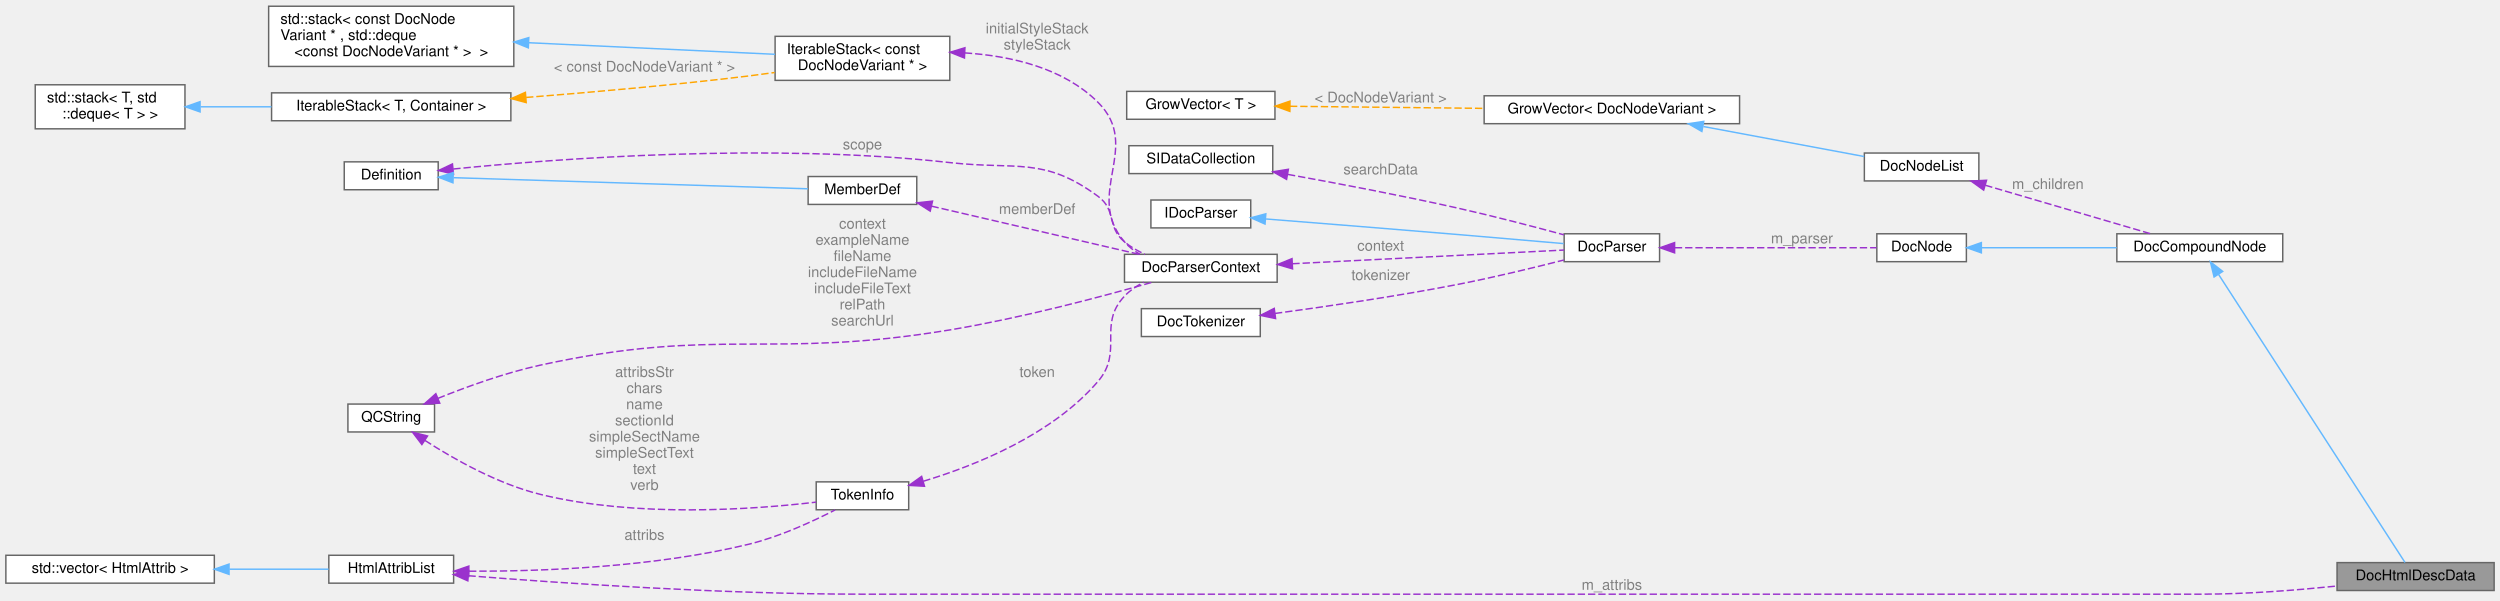
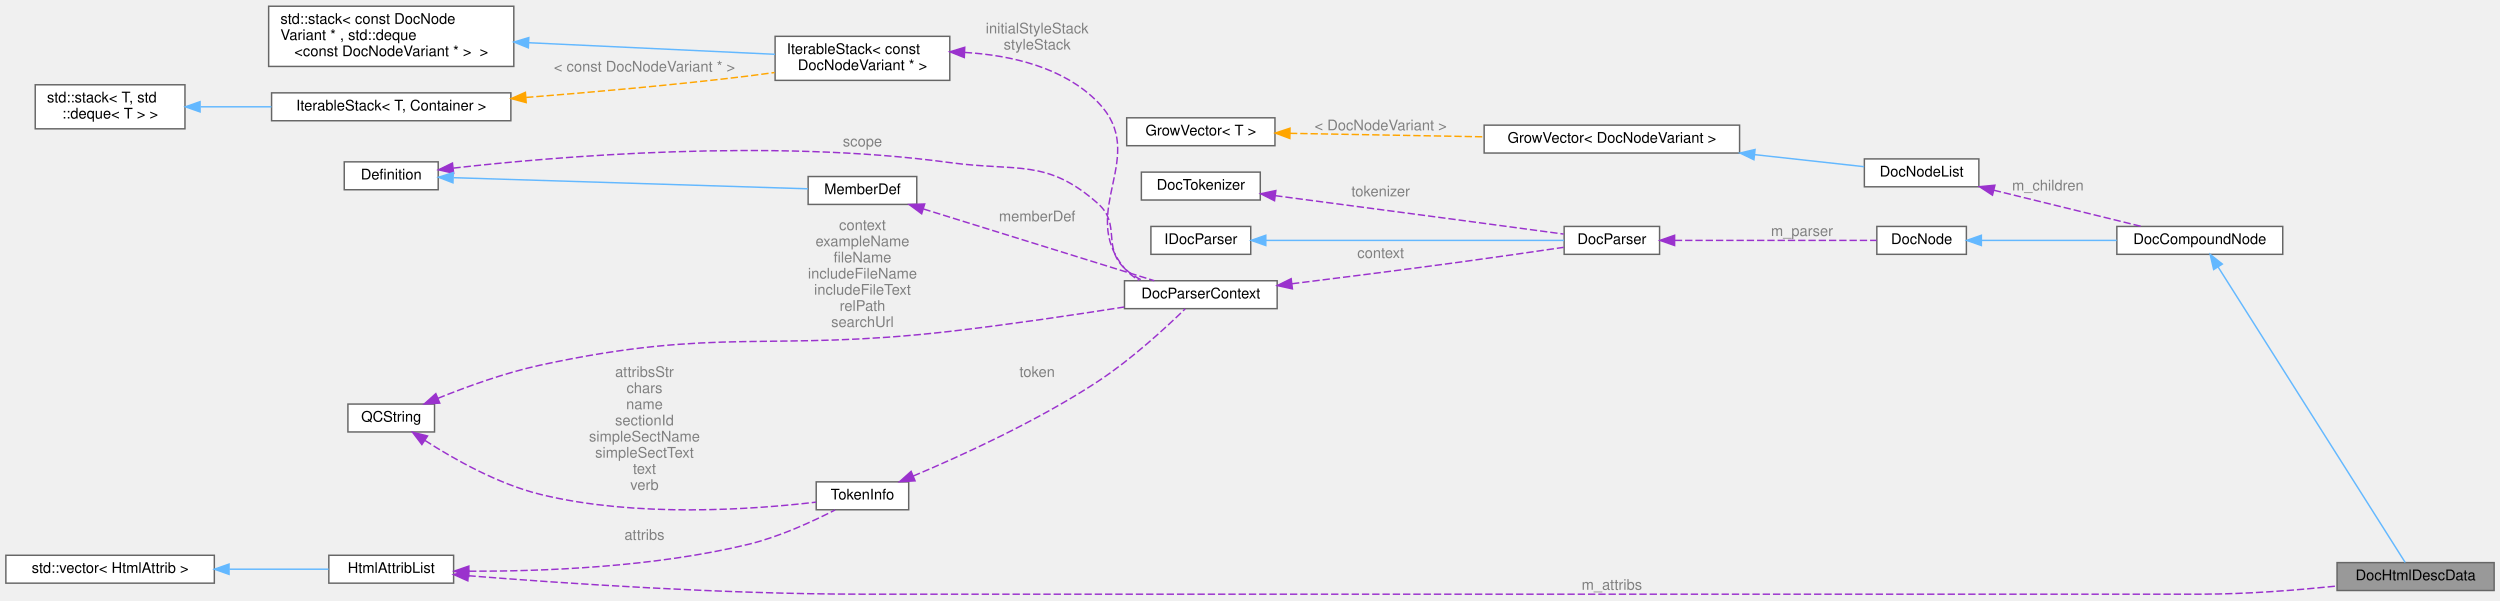
<svg xmlns="http://www.w3.org/2000/svg" xmlns:xlink="http://www.w3.org/1999/xlink" width="1703pt" height="409pt" viewBox="0.00 0.00 1703.00 408.50">
  <g id="graph0" class="graph" transform="scale(1 1) rotate(0) translate(4 404.5)">
    <g id="node1" class="node">
      <g id="a_node1">
        <a xlink:title="Node representing a HTML description data.">
          <polygon fill="#999999" stroke="#666666" points="1695,-21.5 1588,-21.5 1588,-2.5 1695,-2.5 1695,-21.5" />
          <text text-anchor="middle" x="1641.5" y="-9.5" font-family="Helvetica,sans-Serif" font-size="10.00">DocHtmlDescData</text>
        </a>
      </g>
    </g>
    <g id="node2" class="node">
      <g id="a_node2">
        <a xlink:href="../../da/dfc/class_doc_compound_node.html" target="_top" xlink:title="Base class for nodes with children.">
-           <polygon fill="white" stroke="#666666" points="1551,-245.5 1438,-245.5 1438,-226.5 1551,-226.5 1551,-245.5" />
-           <text text-anchor="middle" x="1494.5" y="-233.5" font-family="Helvetica,sans-Serif" font-size="10.00">DocCompoundNode</text>
+           <polygon fill="white" stroke="#666666" points="1551,-250.5 1438,-250.5 1438,-231.5 1551,-231.5 1551,-250.5" />
+           <text text-anchor="middle" x="1494.5" y="-238.5" font-family="Helvetica,sans-Serif" font-size="10.00">DocCompoundNode</text>
        </a>
      </g>
    </g>
    <g id="edge1" class="edge">
-       <path fill="none" stroke="#63b8ff" d="M1507.25,-217.86C1536.55,-172.59 1612.11,-55.85 1634.29,-21.59" />
-       <polygon fill="#63b8ff" stroke="#63b8ff" points="1504.23,-216.08 1501.73,-226.38 1510.1,-219.88 1504.23,-216.08" />
+       <path fill="none" stroke="#63b8ff" d="M1507.03,-222.79C1536.23,-176.67 1612.37,-56.43 1634.43,-21.59" />
+       <polygon fill="#63b8ff" stroke="#63b8ff" points="1503.94,-221.13 1501.55,-231.45 1509.85,-224.88 1503.94,-221.13" />
    </g>
    <g id="node3" class="node">
      <g id="a_node3">
        <a xlink:href="../../d9/d0e/class_doc_node.html" target="_top" xlink:title="Abstract node interface with type information.">
-           <polygon fill="white" stroke="#666666" points="1335.5,-245.5 1274.5,-245.5 1274.5,-226.5 1335.5,-226.5 1335.5,-245.5" />
-           <text text-anchor="middle" x="1305" y="-233.5" font-family="Helvetica,sans-Serif" font-size="10.00">DocNode</text>
+           <polygon fill="white" stroke="#666666" points="1335.5,-250.5 1274.5,-250.5 1274.5,-231.5 1335.5,-231.5 1335.5,-250.5" />
+           <text text-anchor="middle" x="1305" y="-238.5" font-family="Helvetica,sans-Serif" font-size="10.00">DocNode</text>
        </a>
      </g>
    </g>
    <g id="edge2" class="edge">
-       <path fill="none" stroke="#63b8ff" d="M1345.87,-236C1372.65,-236 1408.31,-236 1437.87,-236" />
-       <polygon fill="#63b8ff" stroke="#63b8ff" points="1345.71,-232.5 1335.71,-236 1345.71,-239.5 1345.71,-232.5" />
+       <path fill="none" stroke="#63b8ff" d="M1345.87,-241C1372.65,-241 1408.31,-241 1437.87,-241" />
+       <polygon fill="#63b8ff" stroke="#63b8ff" points="1345.71,-237.5 1335.71,-241 1345.71,-244.5 1345.71,-237.5" />
    </g>
    <g id="node4" class="node">
      <g id="a_node4">
        <a xlink:href="../../da/d02/class_doc_parser.html" target="_top" xlink:title=" ">
-           <polygon fill="white" stroke="#666666" points="1126.5,-245.5 1061.5,-245.5 1061.5,-226.5 1126.5,-226.5 1126.5,-245.5" />
-           <text text-anchor="middle" x="1094" y="-233.5" font-family="Helvetica,sans-Serif" font-size="10.00">DocParser</text>
+           <polygon fill="white" stroke="#666666" points="1126.5,-250.5 1061.5,-250.5 1061.5,-231.5 1126.5,-231.5 1126.5,-250.5" />
+           <text text-anchor="middle" x="1094" y="-238.5" font-family="Helvetica,sans-Serif" font-size="10.00">DocParser</text>
        </a>
      </g>
    </g>
    <g id="edge3" class="edge">
-       <path fill="none" stroke="#9a32cd" stroke-dasharray="5,2" d="M1136.89,-236C1177.6,-236 1238.39,-236 1274.33,-236" />
-       <polygon fill="#9a32cd" stroke="#9a32cd" points="1136.74,-232.5 1126.74,-236 1136.74,-239.5 1136.74,-232.5" />
-       <text text-anchor="middle" x="1223.5" y="-239" font-family="Helvetica,sans-Serif" font-size="10.00" fill="grey"> m_parser</text>
+       <path fill="none" stroke="#9a32cd" stroke-dasharray="5,2" d="M1136.89,-241C1177.6,-241 1238.39,-241 1274.33,-241" />
+       <polygon fill="#9a32cd" stroke="#9a32cd" points="1136.74,-237.5 1126.74,-241 1136.74,-244.5 1136.74,-237.5" />
+       <text text-anchor="middle" x="1223.5" y="-244" font-family="Helvetica,sans-Serif" font-size="10.00" fill="grey"> m_parser</text>
    </g>
    <g id="node5" class="node">
      <g id="a_node5">
        <a xlink:href="../../de/dad/class_i_doc_parser.html" target="_top" xlink:title="opaque parser interface">
-           <polygon fill="white" stroke="#666666" points="848,-268.5 780,-268.5 780,-249.5 848,-249.5 848,-268.5" />
-           <text text-anchor="middle" x="814" y="-256.5" font-family="Helvetica,sans-Serif" font-size="10.00">IDocParser</text>
+           <polygon fill="white" stroke="#666666" points="848,-250.5 780,-250.5 780,-231.5 848,-231.5 848,-250.5" />
+           <text text-anchor="middle" x="814" y="-238.5" font-family="Helvetica,sans-Serif" font-size="10.00">IDocParser</text>
        </a>
      </g>
    </g>
    <g id="edge4" class="edge">
-       <path fill="none" stroke="#63b8ff" d="M858.44,-255.58C893.64,-252.79 944.52,-248.71 989,-245 1013.2,-242.98 1040.56,-240.61 1061.14,-238.81" />
-       <polygon fill="#63b8ff" stroke="#63b8ff" points="857.73,-252.12 848.04,-256.4 858.28,-259.1 857.73,-252.12" />
+       <path fill="none" stroke="#63b8ff" d="M858.27,-241C914.56,-241 1011.57,-241 1061.42,-241" />
+       <polygon fill="#63b8ff" stroke="#63b8ff" points="858.26,-237.5 848.26,-241 858.26,-244.5 858.26,-237.5" />
    </g>
    <g id="node6" class="node">
      <g id="a_node6">
        <a xlink:href="../../d8/d7d/struct_doc_parser_context.html" target="_top" xlink:title="Parser's context to store all global variables.">
-           <polygon fill="white" stroke="#666666" points="866,-231.5 762,-231.5 762,-212.5 866,-212.5 866,-231.5" />
-           <text text-anchor="middle" x="814" y="-219.5" font-family="Helvetica,sans-Serif" font-size="10.00">DocParserContext</text>
+           <polygon fill="white" stroke="#666666" points="866,-213.5 762,-213.5 762,-194.5 866,-194.5 866,-213.5" />
+           <text text-anchor="middle" x="814" y="-201.5" font-family="Helvetica,sans-Serif" font-size="10.00">DocParserContext</text>
        </a>
      </g>
    </g>
    <g id="edge5" class="edge">
-       <path fill="none" stroke="#9a32cd" stroke-dasharray="5,2" d="M876.32,-225.09C933.53,-227.97 1016.6,-232.15 1061.44,-234.41" />
-       <polygon fill="#9a32cd" stroke="#9a32cd" points="876.48,-221.59 866.31,-224.58 876.12,-228.58 876.48,-221.59" />
-       <text text-anchor="middle" x="936.5" y="-234" font-family="Helvetica,sans-Serif" font-size="10.00" fill="grey"> context</text>
+       <path fill="none" stroke="#9a32cd" stroke-dasharray="5,2" d="M876.11,-211.46C909.49,-215.6 951.54,-220.93 989,-226 1013.22,-229.28 1040.58,-233.23 1061.16,-236.26" />
+       <polygon fill="#9a32cd" stroke="#9a32cd" points="876.4,-207.97 866.04,-210.22 875.54,-214.92 876.4,-207.97" />
+       <text text-anchor="middle" x="936.5" y="-229" font-family="Helvetica,sans-Serif" font-size="10.00" fill="grey"> context</text>
    </g>
    <g id="node7" class="node">
      <g id="a_node7">
        <a xlink:href="../../d5/dcc/class_definition.html" target="_top" xlink:title="The common base class of all entity definitions found in the sources.">
          <polygon fill="white" stroke="#666666" points="294.5,-294.5 230.5,-294.5 230.5,-275.5 294.5,-275.5 294.5,-294.5" />
          <text text-anchor="middle" x="262.5" y="-282.5" font-family="Helvetica,sans-Serif" font-size="10.00">Definition</text>
        </a>
      </g>
    </g>
    <g id="edge6" class="edge">
-       <path fill="none" stroke="#9a32cd" stroke-dasharray="5,2" d="M304.76,-289.62C374.63,-296.63 520.59,-307.76 643,-294 688.75,-288.86 706.92,-298.28 744,-271 756.83,-261.56 749.73,-250.17 762,-240 766.12,-236.58 770.93,-233.8 775.93,-231.53" />
-       <polygon fill="#9a32cd" stroke="#9a32cd" points="304.92,-286.12 294.62,-288.58 304.21,-293.08 304.92,-286.12" />
-       <text text-anchor="middle" x="583.5" y="-303" font-family="Helvetica,sans-Serif" font-size="10.00" fill="grey"> scope</text>
+       <path fill="none" stroke="#9a32cd" stroke-dasharray="5,2" d="M304.84,-290.24C374.82,-298.17 520.95,-310.61 643,-294 689.16,-287.72 709.18,-296.94 744,-266 759.79,-251.97 746.7,-236.57 762,-222 765.6,-218.57 769.9,-215.79 774.45,-213.53" />
+       <polygon fill="#9a32cd" stroke="#9a32cd" points="305.01,-286.74 294.68,-289.06 304.21,-293.69 305.01,-286.74" />
+       <text text-anchor="middle" x="583.5" y="-305" font-family="Helvetica,sans-Serif" font-size="10.00" fill="grey"> scope</text>
    </g>
    <g id="node13" class="node">
      <g id="a_node13">
        <a xlink:href="../../da/d09/class_member_def.html" target="_top" xlink:title="A model of a class/file/namespace member symbol.">
          <polygon fill="white" stroke="#666666" points="620.5,-284.5 546.5,-284.5 546.5,-265.5 620.5,-265.5 620.5,-284.5" />
          <text text-anchor="middle" x="583.5" y="-272.5" font-family="Helvetica,sans-Serif" font-size="10.00">MemberDef</text>
        </a>
      </g>
    </g>
    <g id="edge13" class="edge">
      <path fill="none" stroke="#63b8ff" d="M305.02,-283.7C368.02,-281.72 486.7,-278 546.35,-276.13" />
      <polygon fill="#63b8ff" stroke="#63b8ff" points="304.55,-280.21 294.67,-284.02 304.77,-287.21 304.55,-280.21" />
    </g>
    <g id="node8" class="node">
      <g id="a_node8">
        <a xlink:href="../../d9/d45/class_q_c_string.html" target="_top" xlink:title="This is an alternative implementation of QCString.">
          <polygon fill="white" stroke="#666666" points="292,-129.5 233,-129.5 233,-110.5 292,-110.5 292,-129.5" />
          <text text-anchor="middle" x="262.5" y="-117.5" font-family="Helvetica,sans-Serif" font-size="10.00">QCString</text>
        </a>
      </g>
    </g>
    <g id="edge7" class="edge">
-       <path fill="none" stroke="#9a32cd" stroke-dasharray="5,2" d="M294.31,-133.38C313.89,-141.29 339.99,-150.76 364,-156 485.6,-182.54 520.21,-159.68 643,-180 691.59,-188.04 746.76,-202.72 780.72,-212.42" />
-       <polygon fill="#9a32cd" stroke="#9a32cd" points="295.56,-130.11 284.98,-129.53 292.89,-136.58 295.56,-130.11" />
-       <text text-anchor="middle" x="583.5" y="-249" font-family="Helvetica,sans-Serif" font-size="10.00" fill="grey"> context</text>
-       <text text-anchor="middle" x="583.5" y="-238" font-family="Helvetica,sans-Serif" font-size="10.00" fill="grey">exampleName</text>
-       <text text-anchor="middle" x="583.5" y="-227" font-family="Helvetica,sans-Serif" font-size="10.00" fill="grey">fileName</text>
-       <text text-anchor="middle" x="583.5" y="-216" font-family="Helvetica,sans-Serif" font-size="10.00" fill="grey">includeFileName</text>
-       <text text-anchor="middle" x="583.5" y="-205" font-family="Helvetica,sans-Serif" font-size="10.00" fill="grey">includeFileText</text>
-       <text text-anchor="middle" x="583.5" y="-194" font-family="Helvetica,sans-Serif" font-size="10.00" fill="grey">relPath</text>
-       <text text-anchor="middle" x="583.5" y="-183" font-family="Helvetica,sans-Serif" font-size="10.00" fill="grey">searchUrl</text>
+       <path fill="none" stroke="#9a32cd" stroke-dasharray="5,2" d="M294.3,-133.41C313.88,-141.33 339.98,-150.8 364,-156 485.61,-182.32 519.39,-164.83 643,-179 683.01,-183.59 728.1,-190.29 761.78,-195.6" />
+       <polygon fill="#9a32cd" stroke="#9a32cd" points="295.55,-130.14 284.98,-129.55 292.88,-136.61 295.55,-130.14" />
+       <text text-anchor="middle" x="583.5" y="-248" font-family="Helvetica,sans-Serif" font-size="10.00" fill="grey"> context</text>
+       <text text-anchor="middle" x="583.5" y="-237" font-family="Helvetica,sans-Serif" font-size="10.00" fill="grey">exampleName</text>
+       <text text-anchor="middle" x="583.5" y="-226" font-family="Helvetica,sans-Serif" font-size="10.00" fill="grey">fileName</text>
+       <text text-anchor="middle" x="583.5" y="-215" font-family="Helvetica,sans-Serif" font-size="10.00" fill="grey">includeFileName</text>
+       <text text-anchor="middle" x="583.5" y="-204" font-family="Helvetica,sans-Serif" font-size="10.00" fill="grey">includeFileText</text>
+       <text text-anchor="middle" x="583.5" y="-193" font-family="Helvetica,sans-Serif" font-size="10.00" fill="grey">relPath</text>
+       <text text-anchor="middle" x="583.5" y="-182" font-family="Helvetica,sans-Serif" font-size="10.00" fill="grey">searchUrl</text>
    </g>
    <g id="node14" class="node">
      <g id="a_node14">
        <a xlink:href="../../d6/df4/struct_token_info.html" target="_top" xlink:title="Data associated with a token used by the comment block parser.">
          <polygon fill="white" stroke="#666666" points="615,-76.5 552,-76.5 552,-57.5 615,-57.5 615,-76.5" />
          <text text-anchor="middle" x="583.5" y="-64.5" font-family="Helvetica,sans-Serif" font-size="10.00">TokenInfo</text>
        </a>
      </g>
    </g>
    <g id="edge15" class="edge">
      <path fill="none" stroke="#9a32cd" stroke-dasharray="5,2" d="M285.45,-104.74C305.03,-92.11 335.01,-75.12 364,-68 429.39,-51.93 509.14,-57.66 551.91,-62.69" />
      <polygon fill="#9a32cd" stroke="#9a32cd" points="283.38,-101.92 276.97,-110.36 287.24,-107.75 283.38,-101.92" />
      <text text-anchor="middle" x="435" y="-148" font-family="Helvetica,sans-Serif" font-size="10.00" fill="grey"> attribsStr</text>
      <text text-anchor="middle" x="435" y="-137" font-family="Helvetica,sans-Serif" font-size="10.00" fill="grey">chars</text>
      <text text-anchor="middle" x="435" y="-126" font-family="Helvetica,sans-Serif" font-size="10.00" fill="grey">name</text>
      <text text-anchor="middle" x="435" y="-115" font-family="Helvetica,sans-Serif" font-size="10.00" fill="grey">sectionId</text>
      <text text-anchor="middle" x="435" y="-104" font-family="Helvetica,sans-Serif" font-size="10.00" fill="grey">simpleSectName</text>
      <text text-anchor="middle" x="435" y="-93" font-family="Helvetica,sans-Serif" font-size="10.00" fill="grey">simpleSectText</text>
      <text text-anchor="middle" x="435" y="-82" font-family="Helvetica,sans-Serif" font-size="10.00" fill="grey">text</text>
      <text text-anchor="middle" x="435" y="-71" font-family="Helvetica,sans-Serif" font-size="10.00" fill="grey">verb</text>
    </g>
    <g id="node9" class="node">
      <g id="a_node9">
        <a xlink:href="../../d9/d82/class_iterable_stack.html" target="_top" xlink:title=" ">
          <polygon fill="white" stroke="#666666" points="643,-380 524,-380 524,-350 643,-350 643,-380" />
          <text text-anchor="start" x="532" y="-368" font-family="Helvetica,sans-Serif" font-size="10.00">IterableStack&lt; const</text>
          <text text-anchor="middle" x="583.5" y="-357" font-family="Helvetica,sans-Serif" font-size="10.00"> DocNodeVariant * &gt;</text>
        </a>
      </g>
    </g>
    <g id="edge8" class="edge">
-       <path fill="none" stroke="#9a32cd" stroke-dasharray="5,2" d="M653.26,-368.71C684.9,-366.67 720.52,-358.45 744,-335 774.41,-304.63 734.01,-272.61 762,-240 764.94,-236.58 768.56,-233.81 772.52,-231.57" />
-       <polygon fill="#9a32cd" stroke="#9a32cd" points="652.99,-365.22 643.16,-369.17 653.3,-372.22 652.99,-365.22" />
+       <path fill="none" stroke="#9a32cd" stroke-dasharray="5,2" d="M653.2,-369.04C685,-367.1 720.78,-358.88 744,-335 779.45,-298.54 729.44,-261.07 762,-222 764.77,-218.68 768.18,-215.98 771.93,-213.77" />
+       <polygon fill="#9a32cd" stroke="#9a32cd" points="652.89,-365.55 643.04,-369.45 653.18,-372.54 652.89,-365.55" />
      <text text-anchor="middle" x="702.5" y="-382" font-family="Helvetica,sans-Serif" font-size="10.00" fill="grey"> initialStyleStack</text>
      <text text-anchor="middle" x="702.5" y="-371" font-family="Helvetica,sans-Serif" font-size="10.00" fill="grey">styleStack</text>
    </g>
    <g id="node10" class="node">
      <g id="a_node10">
        <a xlink:title=" ">
          <polygon fill="white" stroke="#666666" points="346,-400.5 179,-400.5 179,-359.5 346,-359.5 346,-400.5" />
          <text text-anchor="start" x="187" y="-388.5" font-family="Helvetica,sans-Serif" font-size="10.00">std::stack&lt; const DocNode</text>
          <text text-anchor="start" x="187" y="-377.5" font-family="Helvetica,sans-Serif" font-size="10.00">Variant * , std::deque</text>
          <text text-anchor="middle" x="262.5" y="-366.5" font-family="Helvetica,sans-Serif" font-size="10.00">&lt;const DocNodeVariant * &gt;  &gt;</text>
        </a>
      </g>
    </g>
    <g id="edge9" class="edge">
      <path fill="none" stroke="#63b8ff" d="M356.36,-375.63C410.48,-373.09 477.08,-369.96 523.94,-367.75" />
      <polygon fill="#63b8ff" stroke="#63b8ff" points="355.89,-372.15 346.07,-376.12 356.22,-379.14 355.89,-372.15" />
    </g>
    <g id="node11" class="node">
      <g id="a_node11">
        <a xlink:href="../../d9/d82/class_iterable_stack.html" target="_top" xlink:title=" ">
          <polygon fill="white" stroke="#666666" points="344,-341.5 181,-341.5 181,-322.5 344,-322.5 344,-341.5" />
          <text text-anchor="middle" x="262.5" y="-329.5" font-family="Helvetica,sans-Serif" font-size="10.00">IterableStack&lt; T, Container &gt;</text>
        </a>
      </g>
    </g>
    <g id="edge10" class="edge">
      <path fill="none" stroke="orange" stroke-dasharray="5,2" d="M354.36,-338.37C399.95,-341.95 455.98,-346.92 506,-353 511.74,-353.7 517.71,-354.5 523.67,-355.35" />
      <polygon fill="orange" stroke="orange" points="354.44,-334.87 344.2,-337.58 353.9,-341.85 354.44,-334.87" />
      <text text-anchor="middle" x="435" y="-356" font-family="Helvetica,sans-Serif" font-size="10.00" fill="grey"> &lt; const DocNodeVariant * &gt;</text>
    </g>
    <g id="node12" class="node">
      <g id="a_node12">
        <a xlink:title=" ">
          <polygon fill="white" stroke="#666666" points="122,-347 20,-347 20,-317 122,-317 122,-347" />
          <text text-anchor="start" x="28" y="-335" font-family="Helvetica,sans-Serif" font-size="10.00">std::stack&lt; T, std</text>
          <text text-anchor="middle" x="71" y="-324" font-family="Helvetica,sans-Serif" font-size="10.00">::deque&lt; T &gt; &gt;</text>
        </a>
      </g>
    </g>
    <g id="edge11" class="edge">
      <path fill="none" stroke="#63b8ff" d="M132.67,-332C148.02,-332 164.74,-332 180.91,-332" />
      <polygon fill="#63b8ff" stroke="#63b8ff" points="132.29,-328.5 122.29,-332 132.28,-335.5 132.29,-328.5" />
    </g>
    <g id="edge12" class="edge">
-       <path fill="none" stroke="#9a32cd" stroke-dasharray="5,2" d="M630.54,-264.32C671.93,-254.72 732.16,-240.75 771.94,-231.52" />
-       <polygon fill="#9a32cd" stroke="#9a32cd" points="629.66,-260.93 620.71,-266.6 631.24,-267.75 629.66,-260.93" />
-       <text text-anchor="middle" x="702.5" y="-259" font-family="Helvetica,sans-Serif" font-size="10.00" fill="grey"> memberDef</text>
+       <path fill="none" stroke="#9a32cd" stroke-dasharray="5,2" d="M625.05,-262.4C670.06,-248.41 741.71,-226.15 782.31,-213.54" />
+       <polygon fill="#9a32cd" stroke="#9a32cd" points="623.83,-259.11 615.32,-265.42 625.9,-265.8 623.83,-259.11" />
+       <text text-anchor="middle" x="702.5" y="-254" font-family="Helvetica,sans-Serif" font-size="10.00" fill="grey"> memberDef</text>
    </g>
    <g id="edge14" class="edge">
-       <path fill="none" stroke="#9a32cd" stroke-dasharray="5,2" d="M624.92,-76.91C661.04,-87.8 712.93,-108.73 744,-145 761.56,-165.5 743.45,-183.39 762,-203 765.7,-206.91 770.28,-210.03 775.17,-212.5" />
-       <polygon fill="#9a32cd" stroke="#9a32cd" points="625.76,-73.51 615.18,-74.11 623.82,-80.24 625.76,-73.51" />
+       <path fill="none" stroke="#9a32cd" stroke-dasharray="5,2" d="M618.03,-80.45C651.25,-94.44 702.96,-118.05 744,-145 766.92,-160.06 790.56,-181.9 803.35,-194.35" />
+       <polygon fill="#9a32cd" stroke="#9a32cd" points="619.33,-77.2 608.76,-76.59 616.65,-83.66 619.33,-77.2" />
      <text text-anchor="middle" x="702.5" y="-148" font-family="Helvetica,sans-Serif" font-size="10.00" fill="grey"> token</text>
    </g>
    <g id="node15" class="node">
      <g id="a_node15">
        <a xlink:href="../../db/d4d/class_html_attrib_list.html" target="_top" xlink:title="Class representing a list of HTML attributes.">
          <polygon fill="white" stroke="#666666" points="305,-26.5 220,-26.5 220,-7.5 305,-7.5 305,-26.5" />
          <text text-anchor="middle" x="262.5" y="-14.5" font-family="Helvetica,sans-Serif" font-size="10.00">HtmlAttribList</text>
        </a>
      </g>
    </g>
-     <g id="edge23" class="edge">
+     <g id="edge22" class="edge">
      <path fill="none" stroke="#9a32cd" stroke-dasharray="5,2" d="M315.09,-12.56C378.13,-7.52 488.07,0 582.5,0 582.5,0 582.5,0 1495.5,0 1526.19,0 1560.41,-2.7 1587.9,-5.54" />
      <polygon fill="#9a32cd" stroke="#9a32cd" points="314.69,-9.08 305.01,-13.37 315.26,-16.06 314.69,-9.08" />
      <text text-anchor="middle" x="1094" y="-3" font-family="Helvetica,sans-Serif" font-size="10.00" fill="grey"> m_attribs</text>
    </g>
    <g id="edge16" class="edge">
      <path fill="none" stroke="#9a32cd" stroke-dasharray="5,2" d="M315.51,-15.63C365.15,-15.5 441.68,-18.35 506,-34 527.08,-39.13 549.72,-49.58 564.86,-57.35" />
      <polygon fill="#9a32cd" stroke="#9a32cd" points="315.32,-12.13 305.34,-15.7 315.37,-19.13 315.32,-12.13" />
      <text text-anchor="middle" x="435" y="-37" font-family="Helvetica,sans-Serif" font-size="10.00" fill="grey"> attribs</text>
    </g>
    <g id="node16" class="node">
      <g id="a_node16">
        <a xlink:title=" ">
          <polygon fill="white" stroke="#666666" points="142,-26.5 0,-26.5 0,-7.5 142,-7.5 142,-26.5" />
          <text text-anchor="middle" x="71" y="-14.5" font-family="Helvetica,sans-Serif" font-size="10.00">std::vector&lt; HtmlAttrib &gt;</text>
        </a>
      </g>
    </g>
    <g id="edge17" class="edge">
      <path fill="none" stroke="#63b8ff" d="M152.25,-17C175.51,-17 199.96,-17 219.82,-17" />
      <polygon fill="#63b8ff" stroke="#63b8ff" points="152.02,-13.5 142.02,-17 152.02,-20.5 152.02,-13.5" />
    </g>
    <g id="node17" class="node">
      <g id="a_node17">
        <a xlink:href="../../d1/d7f/class_doc_tokenizer.html" target="_top" xlink:title=" ">
-           <polygon fill="white" stroke="#666666" points="854.5,-194.5 773.5,-194.5 773.5,-175.5 854.5,-175.5 854.5,-194.5" />
-           <text text-anchor="middle" x="814" y="-182.5" font-family="Helvetica,sans-Serif" font-size="10.00">DocTokenizer</text>
+           <polygon fill="white" stroke="#666666" points="854.5,-287.5 773.5,-287.5 773.5,-268.5 854.5,-268.5 854.5,-287.5" />
+           <text text-anchor="middle" x="814" y="-275.5" font-family="Helvetica,sans-Serif" font-size="10.00">DocTokenizer</text>
        </a>
      </g>
    </g>
    <g id="edge18" class="edge">
-       <path fill="none" stroke="#9a32cd" stroke-dasharray="5,2" d="M864.51,-191.22C899.43,-195.9 947.25,-202.88 989,-211 1013.43,-215.75 1040.78,-222.38 1061.3,-227.62" />
-       <polygon fill="#9a32cd" stroke="#9a32cd" points="864.93,-187.75 854.56,-189.91 864.01,-194.69 864.93,-187.75" />
-       <text text-anchor="middle" x="936.5" y="-214" font-family="Helvetica,sans-Serif" font-size="10.00" fill="grey"> tokenizer</text>
+       <path fill="none" stroke="#9a32cd" stroke-dasharray="5,2" d="M864.66,-271.47C899.47,-266.88 947.08,-260.59 989,-255 1013.2,-251.77 1040.56,-248.09 1061.14,-245.31" />
+       <polygon fill="#9a32cd" stroke="#9a32cd" points="864.2,-268 854.74,-272.77 865.11,-274.94 864.2,-268" />
+       <text text-anchor="middle" x="936.5" y="-271" font-family="Helvetica,sans-Serif" font-size="10.00" fill="grey"> tokenizer</text>
    </g>
    <g id="node18" class="node">
      <g id="a_node18">
-         <a xlink:href="../../d2/dc1/class_s_i_data_collection.html" target="_top" xlink:title=" ">
-           <polygon fill="white" stroke="#666666" points="863,-305.5 765,-305.5 765,-286.5 863,-286.5 863,-305.5" />
-           <text text-anchor="middle" x="814" y="-293.5" font-family="Helvetica,sans-Serif" font-size="10.00">SIDataCollection</text>
+         <a xlink:href="../../d9/dd3/struct_doc_node_list.html" target="_top" xlink:title=" ">
+           <polygon fill="white" stroke="#666666" points="1344,-296.5 1266,-296.5 1266,-277.5 1344,-277.5 1344,-296.5" />
+           <text text-anchor="middle" x="1305" y="-284.5" font-family="Helvetica,sans-Serif" font-size="10.00">DocNodeList</text>
        </a>
      </g>
    </g>
    <g id="edge19" class="edge">
-       <path fill="none" stroke="#9a32cd" stroke-dasharray="5,2" d="M873.37,-285.93C907.25,-279.84 950.66,-271.6 989,-263 1013.39,-257.53 1040.74,-250.39 1061.27,-244.82" />
-       <polygon fill="#9a32cd" stroke="#9a32cd" points="872.41,-282.55 863.18,-287.75 873.64,-289.44 872.41,-282.55" />
-       <text text-anchor="middle" x="936.5" y="-286" font-family="Helvetica,sans-Serif" font-size="10.00" fill="grey"> searchData</text>
+       <path fill="none" stroke="#9a32cd" stroke-dasharray="5,2" d="M1354.17,-275.18C1385.33,-267.54 1425.36,-257.72 1454.51,-250.57" />
+       <polygon fill="#9a32cd" stroke="#9a32cd" points="1353.27,-271.8 1344.4,-277.58 1354.94,-278.6 1353.27,-271.8" />
+       <text text-anchor="middle" x="1391" y="-275" font-family="Helvetica,sans-Serif" font-size="10.00" fill="grey"> m_children</text>
    </g>
    <g id="node19" class="node">
      <g id="a_node19">
-         <a xlink:href="../../d9/dd3/struct_doc_node_list.html" target="_top" xlink:title=" ">
-           <polygon fill="white" stroke="#666666" points="1344,-300.5 1266,-300.5 1266,-281.5 1344,-281.5 1344,-300.5" />
-           <text text-anchor="middle" x="1305" y="-288.5" font-family="Helvetica,sans-Serif" font-size="10.00">DocNodeList</text>
+         <a xlink:href="../../d0/d08/class_grow_vector.html" target="_top" xlink:title=" ">
+           <polygon fill="white" stroke="#666666" points="1181,-319.5 1007,-319.5 1007,-300.5 1181,-300.5 1181,-319.5" />
+           <text text-anchor="middle" x="1094" y="-307.5" font-family="Helvetica,sans-Serif" font-size="10.00">GrowVector&lt; DocNodeVariant &gt;</text>
        </a>
      </g>
    </g>
    <g id="edge20" class="edge">
-       <path fill="none" stroke="#9a32cd" stroke-dasharray="5,2" d="M1348.35,-278.58C1382.45,-268.57 1429.69,-254.72 1460.9,-245.56" />
-       <polygon fill="#9a32cd" stroke="#9a32cd" points="1347.27,-275.25 1338.66,-281.42 1349.24,-281.96 1347.27,-275.25" />
-       <text text-anchor="middle" x="1391" y="-276" font-family="Helvetica,sans-Serif" font-size="10.00" fill="grey"> m_children</text>
+       <path fill="none" stroke="#63b8ff" d="M1191.29,-299.4C1217.7,-296.5 1244.82,-293.51 1265.84,-291.2" />
+       <polygon fill="#63b8ff" stroke="#63b8ff" points="1190.77,-295.94 1181.21,-300.51 1191.54,-302.9 1190.77,-295.94" />
    </g>
    <g id="node20" class="node">
      <g id="a_node20">
-         <a xlink:href="../../d0/d08/class_grow_vector.html" target="_top" xlink:title=" ">
-           <polygon fill="white" stroke="#666666" points="1181,-339.5 1007,-339.5 1007,-320.5 1181,-320.5 1181,-339.5" />
-           <text text-anchor="middle" x="1094" y="-327.5" font-family="Helvetica,sans-Serif" font-size="10.00">GrowVector&lt; DocNodeVariant &gt;</text>
+         <a xlink:href="../../d0/d08/class_grow_vector.html" target="_top" xlink:title="std::vector like container optimised for pushing elements to the back.">
+           <polygon fill="white" stroke="#666666" points="864.5,-324.5 763.5,-324.5 763.5,-305.5 864.5,-305.5 864.5,-324.5" />
+           <text text-anchor="middle" x="814" y="-312.5" font-family="Helvetica,sans-Serif" font-size="10.00">GrowVector&lt; T &gt;</text>
        </a>
      </g>
    </g>
    <g id="edge21" class="edge">
-       <path fill="none" stroke="#63b8ff" d="M1156.37,-318.55C1191.82,-311.93 1235.29,-303.82 1265.85,-298.12" />
-       <polygon fill="#63b8ff" stroke="#63b8ff" points="1155.32,-315.18 1146.13,-320.46 1156.6,-322.07 1155.32,-315.18" />
-     </g>
-     <g id="node21" class="node">
-       <g id="a_node21">
-         <a xlink:href="../../d0/d08/class_grow_vector.html" target="_top" xlink:title="std::vector like container optimised for pushing elements to the back.">
-           <polygon fill="white" stroke="#666666" points="864.5,-342.5 763.5,-342.5 763.5,-323.5 864.5,-323.5 864.5,-342.5" />
-           <text text-anchor="middle" x="814" y="-330.5" font-family="Helvetica,sans-Serif" font-size="10.00">GrowVector&lt; T &gt;</text>
-         </a>
-       </g>
-     </g>
-     <g id="edge22" class="edge">
-       <path fill="none" stroke="orange" stroke-dasharray="5,2" d="M874.73,-332.36C913.27,-331.94 964.03,-331.39 1006.9,-330.93" />
-       <polygon fill="orange" stroke="orange" points="874.66,-328.86 864.7,-332.46 874.74,-335.86 874.66,-328.86" />
-       <text text-anchor="middle" x="936.5" y="-335" font-family="Helvetica,sans-Serif" font-size="10.00" fill="grey"> &lt; DocNodeVariant &gt;</text>
+       <path fill="none" stroke="orange" stroke-dasharray="5,2" d="M874.73,-313.93C913.27,-313.23 964.03,-312.32 1006.9,-311.55" />
+       <polygon fill="orange" stroke="orange" points="874.64,-310.43 864.7,-314.11 874.76,-317.43 874.64,-310.43" />
+       <text text-anchor="middle" x="936.5" y="-316" font-family="Helvetica,sans-Serif" font-size="10.00" fill="grey"> &lt; DocNodeVariant &gt;</text>
    </g>
  </g>
</svg>
